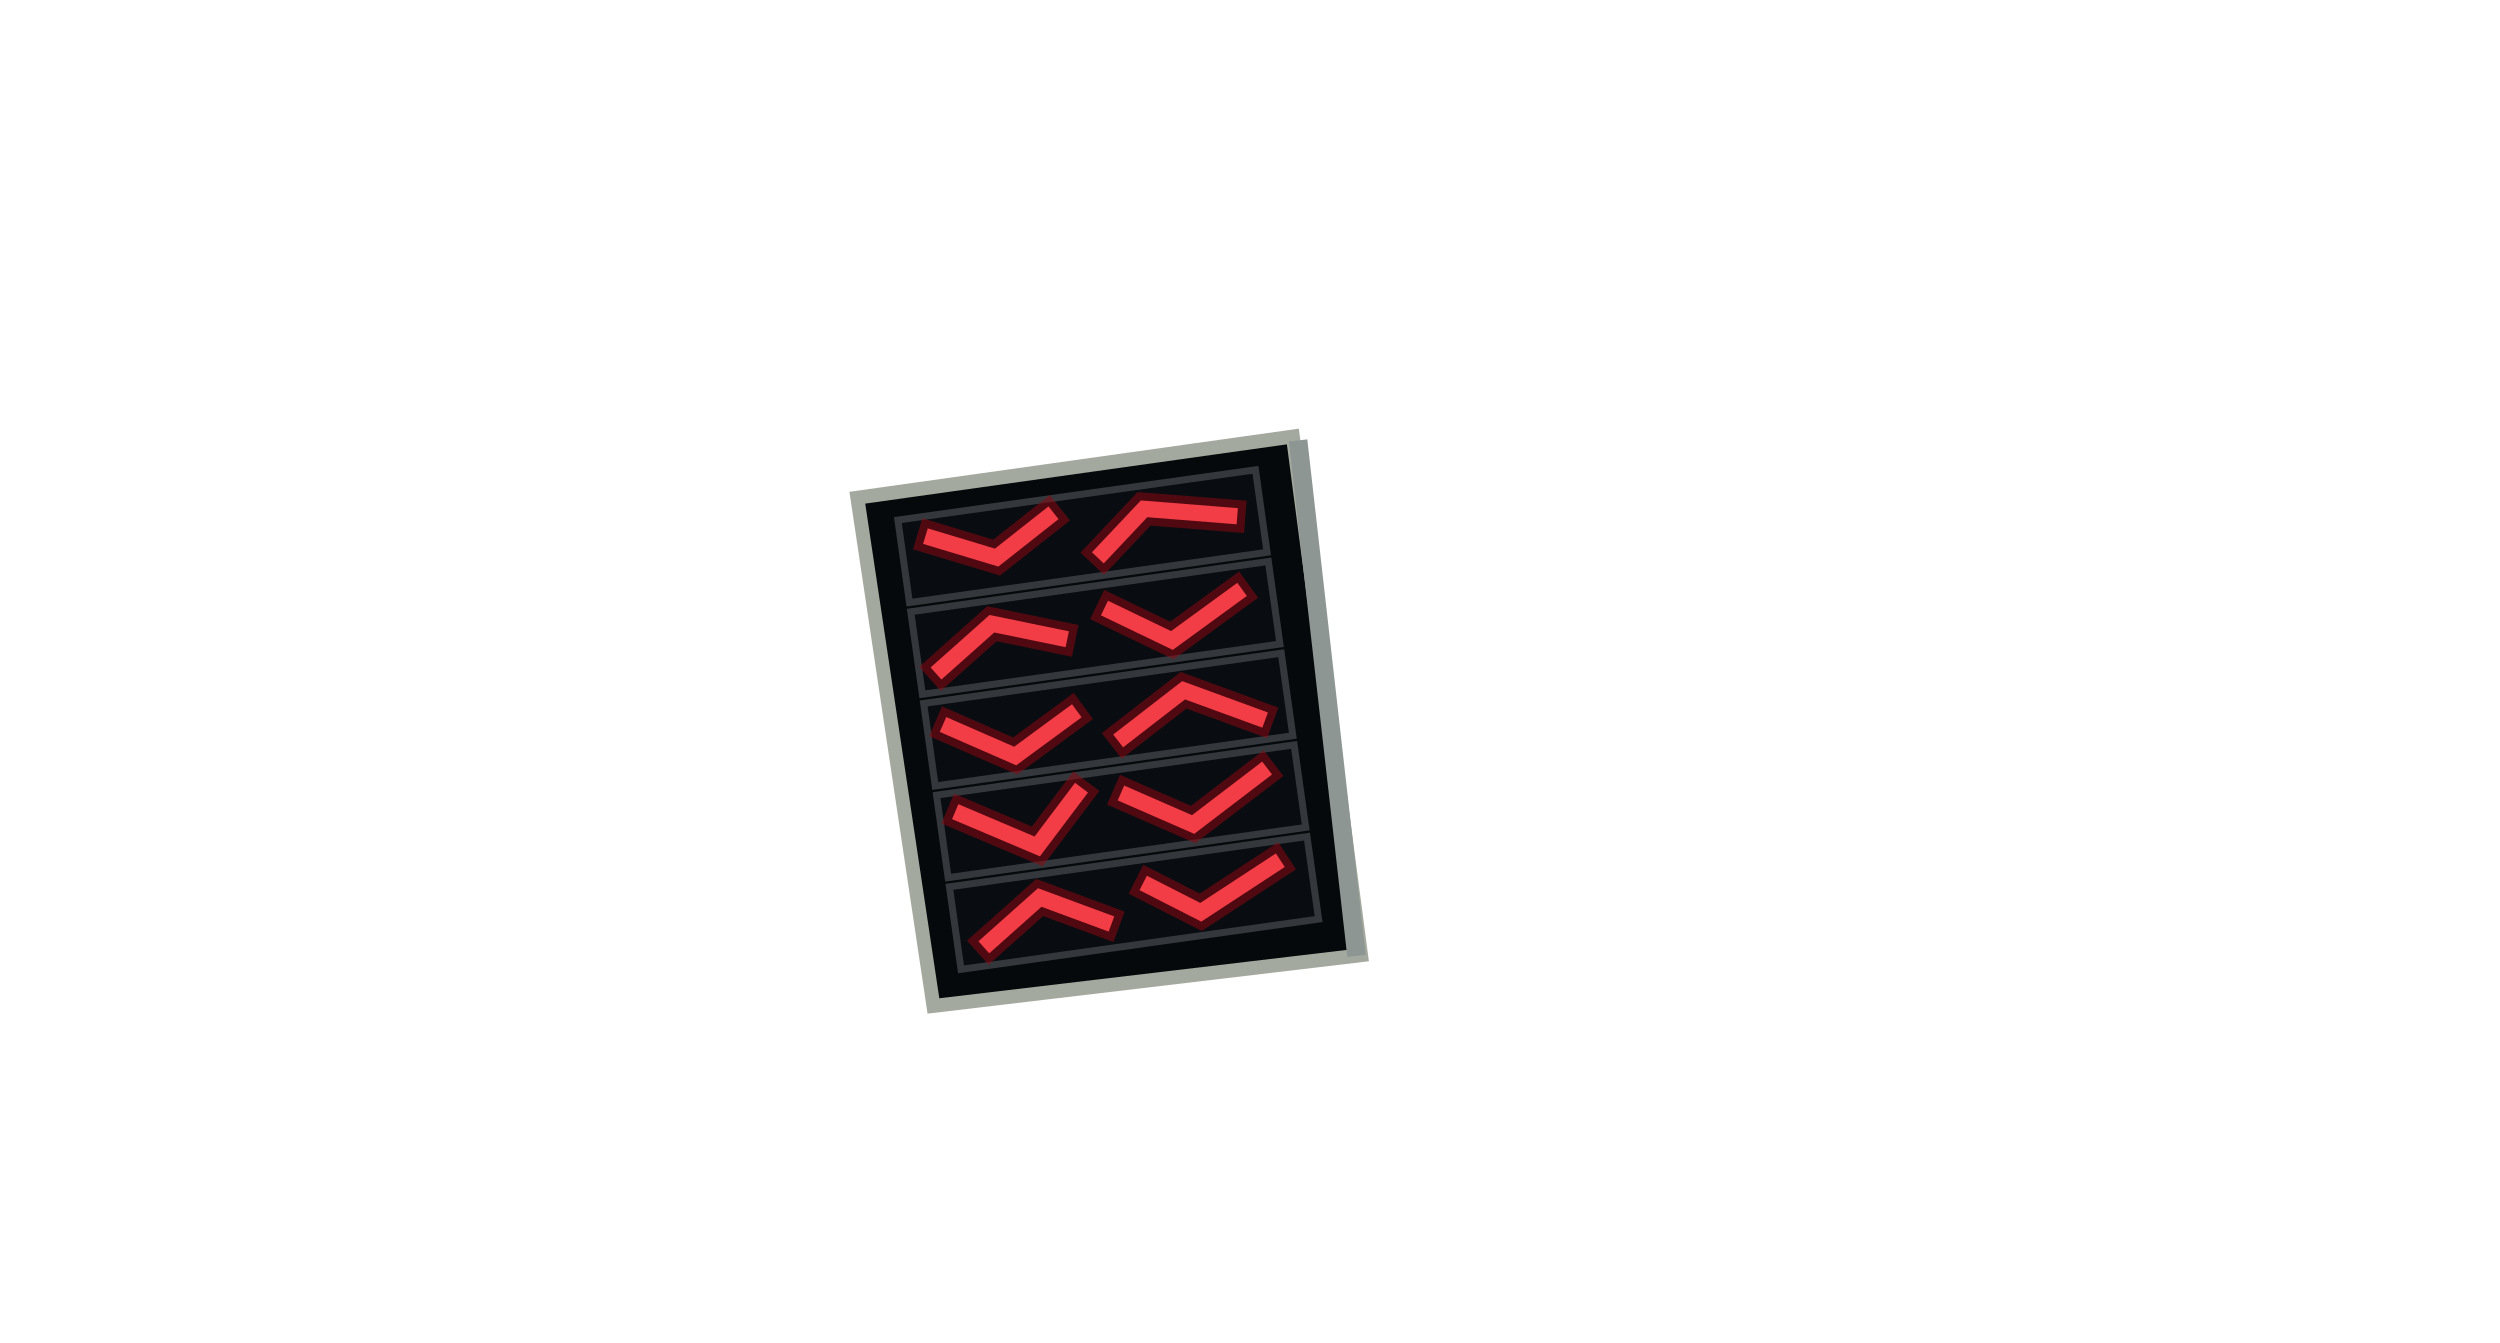
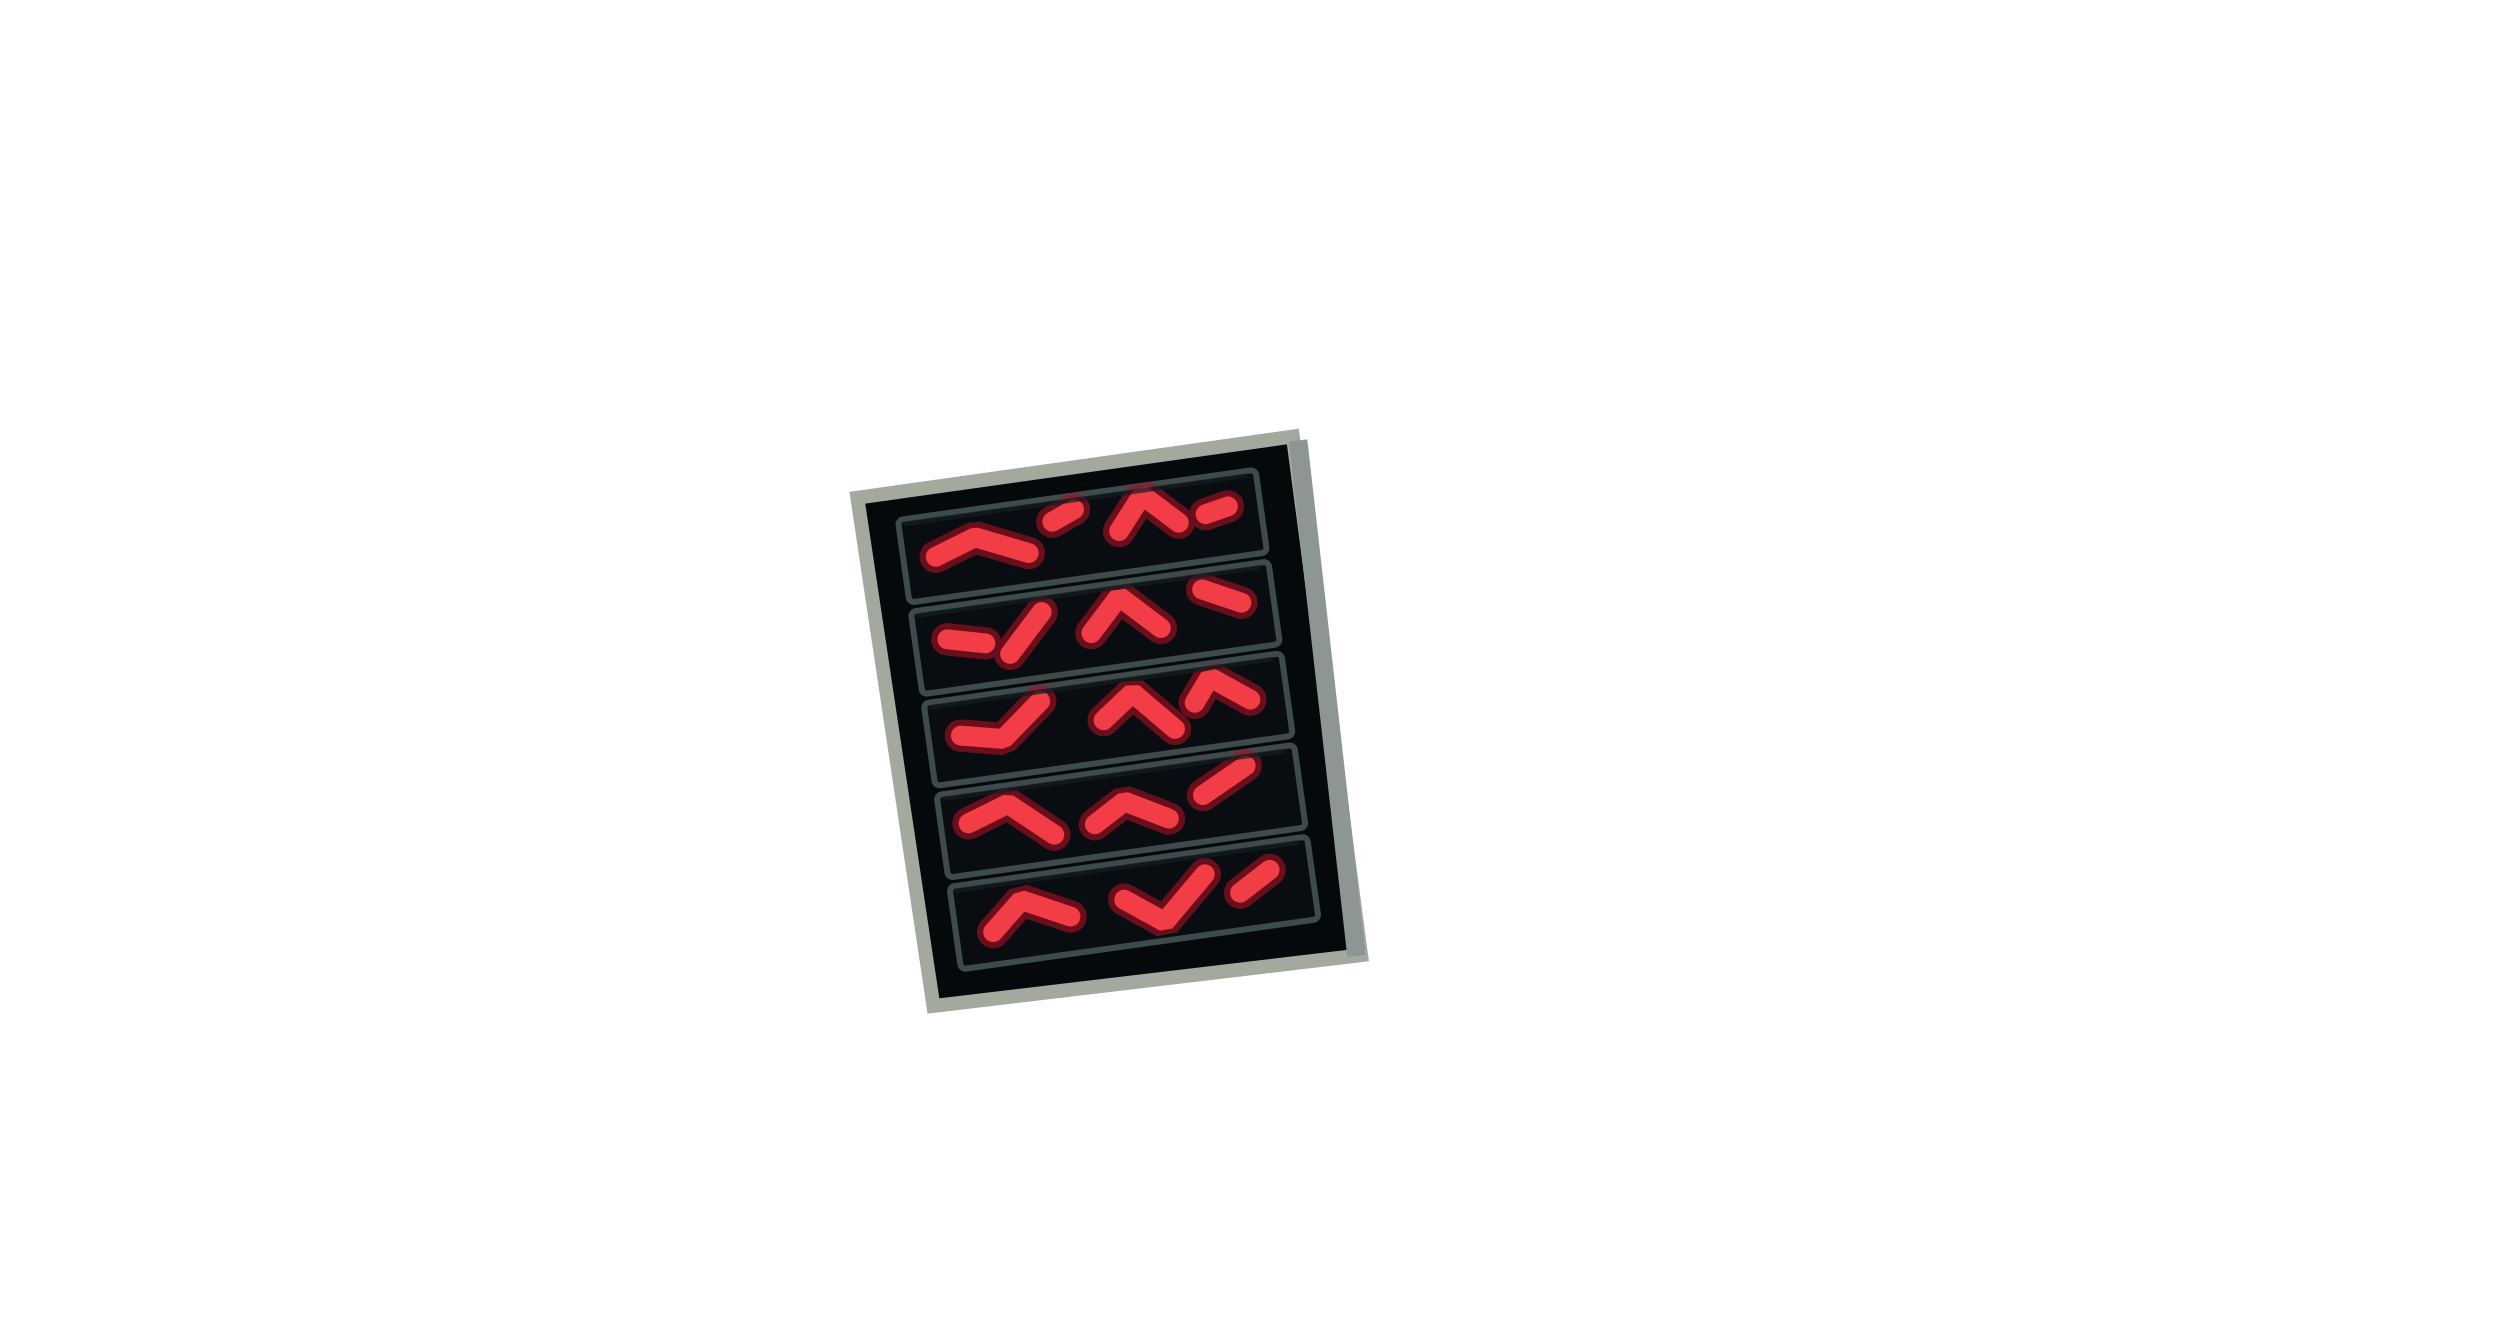
<svg xmlns="http://www.w3.org/2000/svg" viewBox="0 0 540 290" width="1080" height="580">
  <g transform="rotate(-8 278 150)">
    <path d="M192 95L287 95 286 208 193 206Z" fill="#05090b" stroke="#a3a99e" stroke-width="3" />
-     <rect x="200" y="101" width="78" height="18" fill="#090c10" stroke="#34383c" stroke-width="1.5" />
-     <path d="M207 106l13 6 12 -7M243 114l10 -8 18 4" stroke="#8b0810" fill="none" stroke-linecap="square" stroke-width="7" opacity=".55" />
-     <path d="M207 106l13 6 12 -7M243 114l10 -8 18 4" stroke="#f23c46" fill="none" stroke-linecap="square" stroke-width="3.5" />
-     <rect x="200" y="121" width="78" height="18" fill="#090c10" stroke="#34383c" stroke-width="1.5" />
-     <path d="M205 134l12 -8 14 5M243 127l12 8 15 -8" stroke="#8b0810" fill="none" stroke-linecap="square" stroke-width="7" opacity=".55" />
-     <path d="M205 134l12 -8 14 5M243 127l12 8 15 -8" stroke="#f23c46" fill="none" stroke-linecap="square" stroke-width="3.5" />
-     <rect x="200" y="141" width="78" height="18" fill="#090c10" stroke="#34383c" stroke-width="1.5" />
-     <path d="M205 147l13 8 13 -7M242 154l14 -8 15 8" stroke="#8b0810" fill="none" stroke-linecap="square" stroke-width="7" opacity=".55" />
-     <path d="M205 147l13 8 13 -7M242 154l14 -8 15 8" stroke="#f23c46" fill="none" stroke-linecap="square" stroke-width="3.5" />
-     <rect x="200" y="161" width="78" height="18" fill="#090c10" stroke="#34383c" stroke-width="1.5" />
-     <path d="M205 166l15 9 10 -10M241 167l13 8 16 -9" stroke="#8b0810" fill="none" stroke-linecap="square" stroke-width="7" opacity=".55" />
-     <path d="M205 166l15 9 10 -10M241 167l13 8 16 -9" stroke="#f23c46" fill="none" stroke-linecap="square" stroke-width="3.5" />
-     <rect x="200" y="181" width="78" height="18" fill="#090c10" stroke="#34383c" stroke-width="1.5" />
-     <path d="M207 194l12 -8 13 7M243 187l10 7 17 -8" stroke="#8b0810" fill="none" stroke-linecap="square" stroke-width="7" opacity=".55" />
-     <path d="M207 194l12 -8 13 7M243 187l10 7 17 -8" stroke="#f23c46" fill="none" stroke-linecap="square" stroke-width="3.5" />
+     <rect x="200" y="101" width="78" height="18" rx="1.1" fill="#090c10" stroke="#3f4a4a" stroke-width="1.3" />
+     <path d="M207 110l9 -3 11 5M233 106l5 -2M247 110l6 -7 7 7M266 109l5 -1" stroke="#a40f22" stroke-width="7" opacity=".62" fill="none" stroke-linecap="round" stroke-linejoin="bevel" />
+     <path d="M207 110l9 -3 11 5M233 106l5 -2M247 110l6 -7 7 7M266 109l5 -1" stroke="#f23c46" stroke-width="4.3" fill="none" stroke-linecap="round" stroke-linejoin="bevel" />
+     <path d="M201 102h75" stroke="#121d21" stroke-width="1" opacity=".7" />
+     <rect x="200" y="121" width="78" height="18" rx="1.1" fill="#090c10" stroke="#3f4a4a" stroke-width="1.3" />
+     <path d="M207 128l8 2M220 133l8 -8M238 131l7 -7 8 8M263 125l8 4" stroke="#a40f22" stroke-width="7" opacity=".62" fill="none" stroke-linecap="round" stroke-linejoin="bevel" />
+     <path d="M207 128l8 2M220 133l8 -8M238 131l7 -7 8 8M263 125l8 4" stroke="#f23c46" stroke-width="4.3" fill="none" stroke-linecap="round" stroke-linejoin="bevel" />
+     <path d="M201 122h75" stroke="#121d21" stroke-width="1" opacity=".7" />
+     <rect x="200" y="141" width="78" height="18" rx="1.1" fill="#090c10" stroke="#3f4a4a" stroke-width="1.3" />
+     <path d="M207 149l9 2 9 -7M238 150l7 -5 8 9M258 149l4 -5 8 6" stroke="#a40f22" stroke-width="7" opacity=".62" fill="none" stroke-linecap="round" stroke-linejoin="bevel" />
+     <path d="M207 149l9 2 9 -7M238 150l7 -5 8 9M258 149l4 -5 8 6" stroke="#f23c46" stroke-width="4.3" fill="none" stroke-linecap="round" stroke-linejoin="bevel" />
+     <path d="M201 142h75" stroke="#121d21" stroke-width="1" opacity=".7" />
+     <rect x="200" y="161" width="78" height="18" rx="1.1" fill="#090c10" stroke="#3f4a4a" stroke-width="1.3" />
+     <path d="M206 168l9 -3 9 8M233 172l7 -4 9 5M257 169l10 -5" stroke="#a40f22" stroke-width="7" opacity=".62" fill="none" stroke-linecap="round" stroke-linejoin="bevel" />
+     <path d="M206 168l9 -3 9 8M233 172l7 -4 9 5M257 169l10 -5" stroke="#f23c46" stroke-width="4.3" fill="none" stroke-linecap="round" stroke-linejoin="bevel" />
+     <path d="M201 162h75" stroke="#121d21" stroke-width="1" opacity=".7" />
+     <rect x="200" y="181" width="78" height="18" rx="1.1" fill="#090c10" stroke="#3f4a4a" stroke-width="1.3" />
+     <path d="M208 192l7 -6 10 5M237 189l8 6 10 -9M262 191l7 -4" stroke="#a40f22" stroke-width="7" opacity=".62" fill="none" stroke-linecap="round" stroke-linejoin="bevel" />
+     <path d="M208 192l7 -6 10 5M237 189l8 6 10 -9M262 191l7 -4" stroke="#f23c46" stroke-width="4.3" fill="none" stroke-linecap="round" stroke-linejoin="bevel" />
+     <path d="M201 182h75" stroke="#121d21" stroke-width="1" opacity=".7" />
    <path d="M288 96l-3 112" stroke="#8d9693" stroke-width="4" />
  </g>
</svg>
